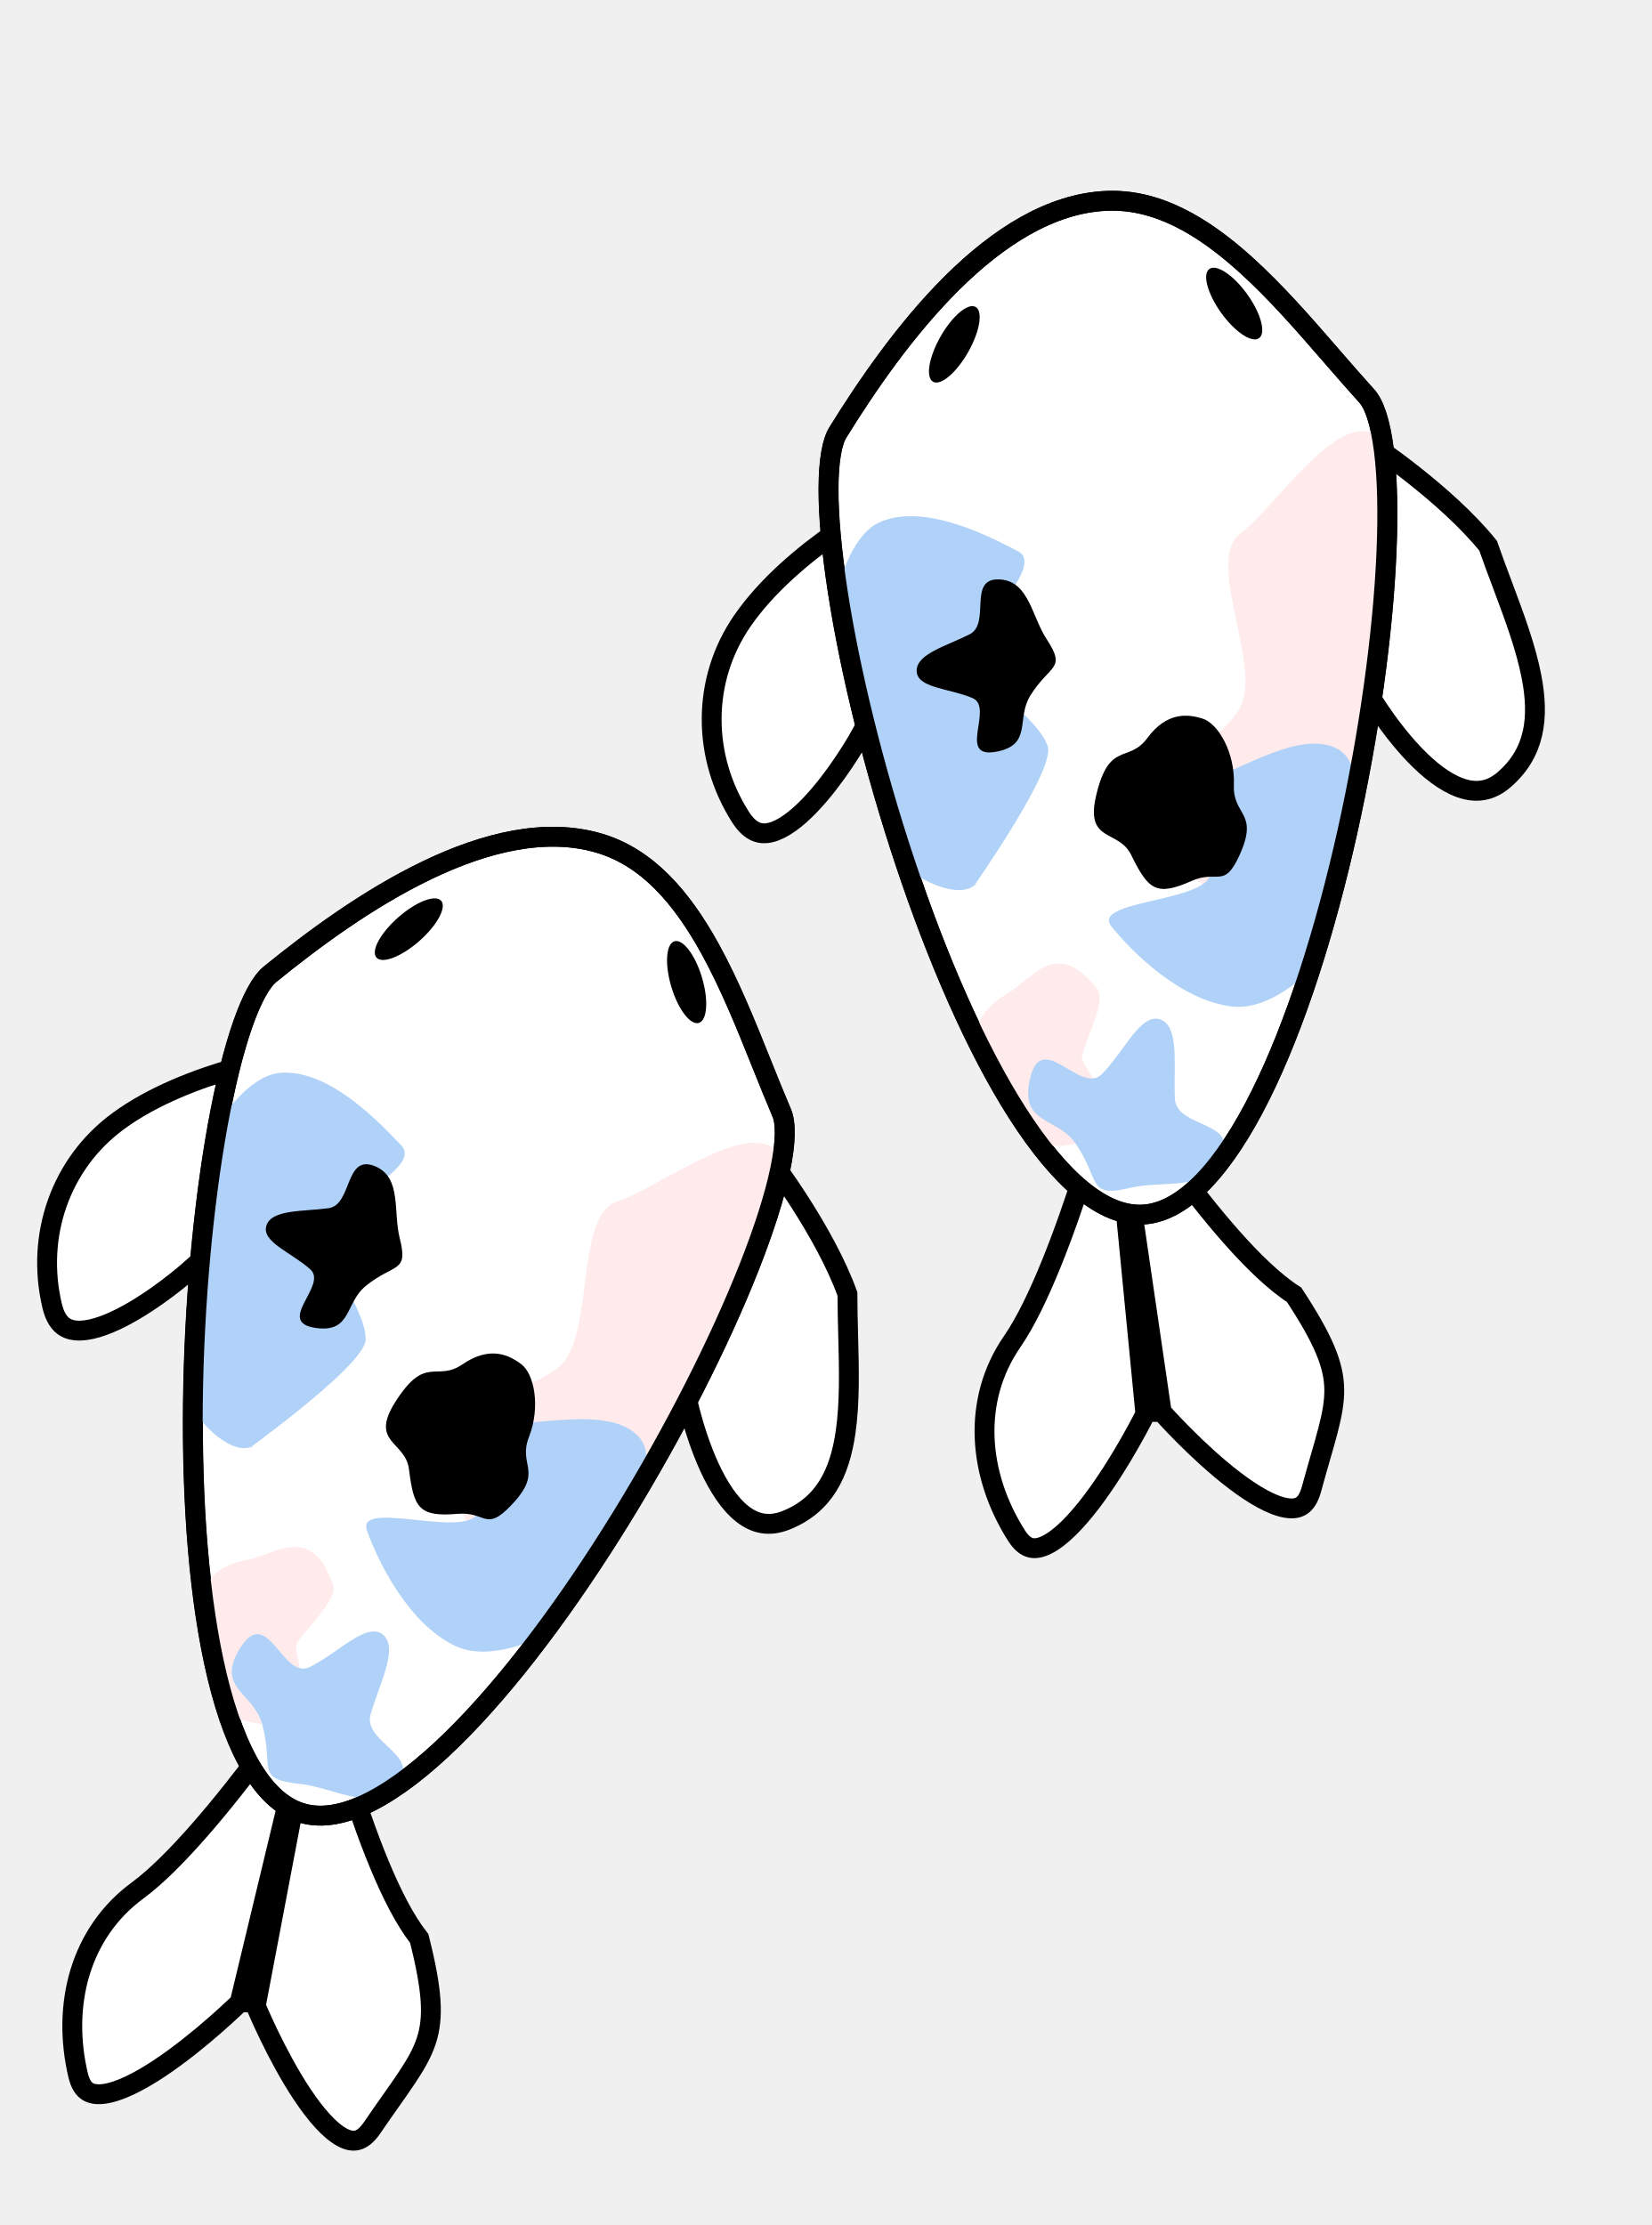
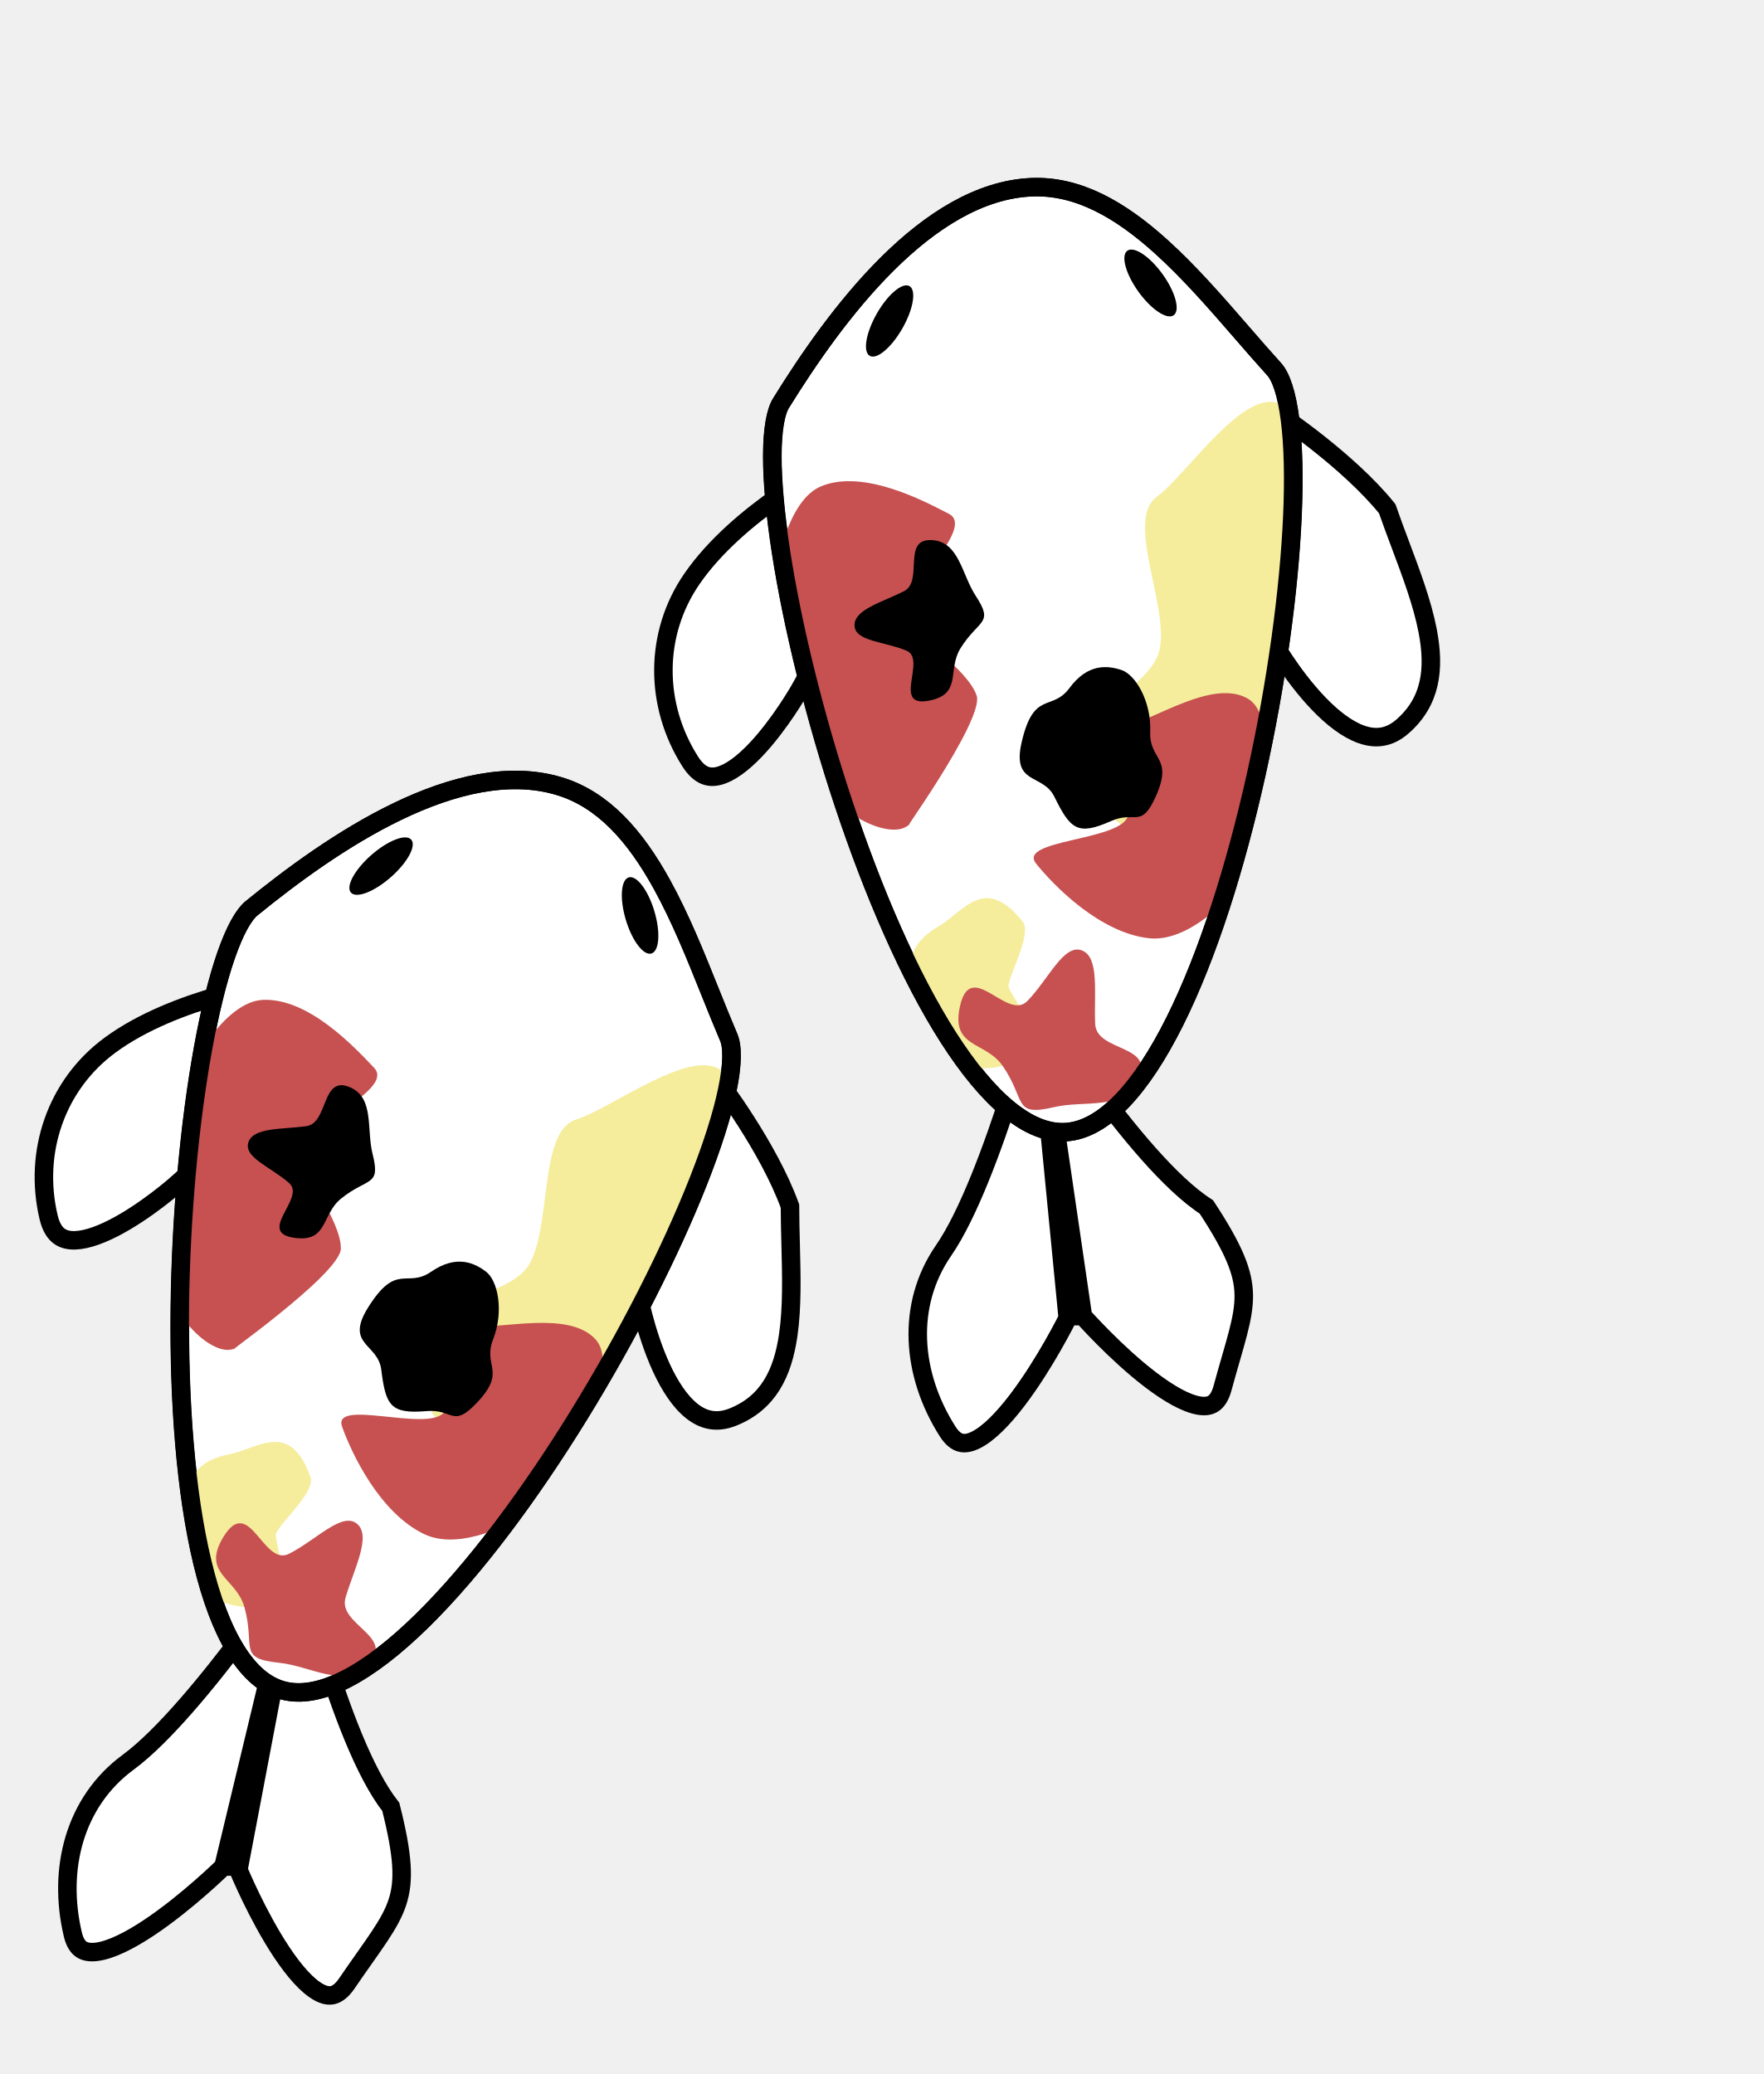
- <svg xmlns="http://www.w3.org/2000/svg" width="832" height="1121" viewBox="0 0 832 1121" fill="none">
-   <path d="M102.976 643.066L102.976 643.066L102.976 643.065L100.869 635.244L94.885 640.546L94.885 640.546L94.885 640.546L94.879 640.551L94.85 640.577C94.822 640.601 94.779 640.639 94.721 640.69C94.605 640.792 94.427 640.945 94.194 641.146C93.725 641.549 93.03 642.139 92.138 642.88C90.351 644.361 87.779 646.437 84.659 648.794C78.391 653.529 70.03 659.311 61.442 663.72C52.671 668.224 44.454 670.874 38.224 670.318C35.27 670.054 32.928 669.085 31.075 667.367C29.189 665.617 27.411 662.721 26.272 657.92C17.948 622.84 30.273 586.379 59.459 564.908C77.159 551.887 99.877 543.379 118.427 538.122C127.656 535.507 135.757 533.722 141.542 532.593C143.951 532.123 145.956 531.767 147.47 531.513C147.909 532.27 148.425 533.168 149.006 534.196C151.038 537.791 153.868 542.973 157.04 549.288C163.396 561.942 171.066 579.031 176.462 596.954C181.886 614.972 184.852 633.324 182.284 648.714C179.775 663.755 172.023 675.978 155.445 682.69C145.848 686.575 138.15 686.001 131.888 683.333C125.462 680.595 120.069 675.442 115.665 669.405C111.279 663.392 108.089 656.795 105.987 651.633C104.942 649.067 104.18 646.892 103.683 645.371C103.434 644.611 103.253 644.017 103.136 643.622C103.077 643.425 103.035 643.277 103.009 643.183C103.002 643.161 102.997 643.141 102.992 643.125C102.988 643.108 102.984 643.094 102.981 643.084L102.977 643.069L102.976 643.066Z" fill="white" stroke="black" stroke-width="10" />
+ <svg xmlns="http://www.w3.org/2000/svg" width="953" height="1121" viewBox="0 0 953 1121" fill="none">
+   <path d="M102.976 643.066L102.976 643.066L102.976 643.065L100.869 635.244L94.885 640.546L94.885 640.546L94.885 640.547L94.879 640.551L94.85 640.577C94.822 640.601 94.779 640.639 94.721 640.69C94.605 640.792 94.427 640.946 94.194 641.147C93.725 641.549 93.03 642.14 92.138 642.88C90.351 644.361 87.779 646.437 84.659 648.794C78.391 653.529 70.03 659.311 61.442 663.72C52.671 668.224 44.454 670.874 38.224 670.318C35.27 670.054 32.928 669.086 31.075 667.367C29.189 665.618 27.411 662.721 26.272 657.92C17.948 622.84 30.273 586.379 59.459 564.908C77.159 551.888 99.877 543.38 118.427 538.122C127.656 535.507 135.757 533.722 141.542 532.593C143.951 532.123 145.956 531.767 147.47 531.513C147.909 532.27 148.425 533.168 149.006 534.196C151.038 537.791 153.868 542.973 157.04 549.288C163.396 561.942 171.066 579.031 176.462 596.954C181.886 614.972 184.852 633.324 182.284 648.714C179.775 663.756 172.023 675.978 155.445 682.69C145.848 686.575 138.15 686.001 131.888 683.333C125.462 680.596 120.069 675.442 115.665 669.405C111.279 663.392 108.089 656.795 105.987 651.633C104.942 649.067 104.18 646.892 103.683 645.371C103.434 644.612 103.253 644.017 103.136 643.622C103.077 643.425 103.035 643.277 103.009 643.183C103.002 643.161 102.997 643.141 102.992 643.125C102.988 643.108 102.984 643.094 102.981 643.084L102.977 643.069L102.976 643.066Z" fill="white" stroke="black" stroke-width="10" />
  <path d="M160.775 842.519C159.677 844.129 158.453 845.915 157.115 847.852C150.902 856.849 142.23 869.132 132.398 882.271C112.892 908.34 88.319 938.472 69.251 952.5C40.334 973.773 30.96 1010.14 39.37 1045.58C40.468 1050.21 42.278 1052.5 44.062 1053.67C45.905 1054.87 48.545 1055.43 52.286 1054.95C59.985 1053.96 70.067 1048.88 80.553 1041.9C90.863 1035.03 100.917 1026.78 108.433 1020.2C112.18 1016.92 115.275 1014.07 117.429 1012.05C118.506 1011.04 119.346 1010.24 119.915 1009.69C120.199 1009.41 120.415 1009.2 120.559 1009.06C120.63 1008.99 120.684 1008.94 120.719 1008.91L120.757 1008.87L120.765 1008.86L120.767 1008.86L120.767 1008.86L160.775 842.519ZM160.775 842.519C161.266 844.511 161.821 846.731 162.435 849.148C165.198 860.008 169.178 874.859 174.045 890.806C178.91 906.742 184.681 923.841 191.035 939.176C197.146 953.924 203.944 967.413 211.196 976.636C217.943 1003.35 218.515 1016.71 214.757 1028.18C212.823 1034.08 209.649 1039.75 205.048 1046.68C202.599 1050.37 199.925 1054.16 196.912 1058.43C194.086 1062.44 190.962 1066.87 187.447 1072.03C184.637 1076.16 182.051 1077.79 179.954 1078.31C177.872 1078.83 175.407 1078.48 172.37 1076.84C166.019 1073.41 159.002 1065.36 152.266 1055.24C145.662 1045.32 139.804 1034.17 135.575 1025.43C133.468 1021.08 131.779 1017.35 130.619 1014.72C130.04 1013.4 129.593 1012.36 129.293 1011.65C129.223 1011.49 129.162 1011.35 129.109 1011.22C129.046 1011.07 128.994 1010.95 128.954 1010.85C128.916 1010.76 128.889 1010.69 128.87 1010.65L128.851 1010.6L128.846 1010.59L128.846 1010.59L128.846 1010.59L160.775 842.519Z" fill="white" stroke="black" stroke-width="10" />
-   <path d="M403.178 606.083C411.58 619.229 421.22 636.111 426.911 651.914C426.925 658.867 427.104 665.825 427.282 672.707C427.724 689.849 428.154 706.525 425.99 721.517C422.982 742.356 415.154 758.196 396.222 765.861C387.305 769.471 380.156 767.62 373.935 762.711C367.391 757.547 361.852 748.916 357.363 739.144C352.921 729.473 349.737 719.201 347.66 711.286C346.625 707.343 345.872 704.016 345.38 701.684C345.134 700.519 344.954 699.603 344.836 698.986C344.777 698.677 344.733 698.442 344.705 698.289C344.691 698.212 344.681 698.155 344.675 698.119L344.668 698.081L344.667 698.074L344.667 698.074L344.667 698.073L343.641 692.164L338.078 694.149L338.077 694.149L338.075 694.149L338.075 694.15L338.054 694.157C338.032 694.165 337.995 694.178 337.944 694.195C337.842 694.23 337.683 694.285 337.47 694.355C337.043 694.497 336.403 694.703 335.575 694.954C333.92 695.456 331.524 696.132 328.612 696.812C322.759 698.179 314.954 699.532 306.929 699.581C298.851 699.631 290.965 698.358 284.64 694.847C278.52 691.45 273.529 685.788 271.247 676.171C266.846 657.621 271.737 643.05 281.655 631.268C291.76 619.264 307.186 610.08 323.717 603.188C340.175 596.326 357.295 591.912 370.357 589.213C376.874 587.866 382.35 586.953 386.187 586.377C387.428 586.191 388.496 586.041 389.372 585.922C390.115 586.93 391.075 588.249 392.207 589.837C395.034 593.8 398.926 599.431 403.178 606.083Z" fill="white" stroke="black" stroke-width="10" />
-   <path d="M152.905 913.662C143.327 911.076 134.834 903.746 127.46 891.814C120.087 879.881 114.124 863.792 109.51 844.646C100.288 806.378 96.702 756.967 97.271 706.955C97.839 656.986 102.552 606.715 109.786 566.825C113.405 546.87 117.634 529.633 122.242 516.379C124.546 509.751 126.912 504.214 129.293 499.869C131.705 495.47 133.978 492.577 135.978 490.948C157.468 473.447 185.456 452.744 215.02 438.518C244.7 424.236 275.138 416.884 301.934 424.821C326.126 431.987 343.456 452.098 357.701 477.908C367.76 496.133 375.923 516.476 383.854 536.241C387.196 544.57 390.497 552.796 393.882 560.718C394.885 563.068 395.483 566.63 395.387 571.586C395.293 576.48 394.531 582.394 393.106 589.225C390.256 602.886 384.852 619.759 377.382 638.657C362.453 676.429 339.482 721.773 312.984 764.77C286.468 807.797 256.571 848.23 227.86 876.324C213.497 890.378 199.606 901.17 186.748 907.7C173.862 914.244 162.521 916.26 152.905 913.662Z" fill="white" stroke="black" stroke-width="10" />
-   <ellipse rx="21.465" ry="8.064" transform="matrix(-0.284028 -0.958816 0.961957 -0.273201 345.91 494.802)" fill="black" />
-   <ellipse rx="21.682" ry="7.985" transform="matrix(0.749294 -0.662237 -0.677792 -0.735253 205.938 468.132)" fill="black" />
-   <path d="M165.295 620.109C162.277 634.488 184.211 658.856 184.21 674.8C184.21 688.841 112.741 738.402 127.915 728.199C116.28 736.023 91.589 709.413 94.635 698.916C99.033 683.755 98.111 644.98 98.111 644.98L103.659 576.122C103.659 576.122 121.412 541.449 141.989 540.44C166.665 539.231 191.638 566.052 202.145 577.106C213.238 588.778 168.313 605.73 165.295 620.109Z" fill="#B0D1F8" />
-   <path d="M149.043 829.632C149.013 834.133 156.25 857.503 152.198 860.887C148.028 864.369 129.448 871.775 137.684 867.846C131.368 870.859 112.502 864.22 113.055 860.887C113.854 856.072 107.653 840.91 107.653 840.91L104.46 819.857C104.46 819.857 91.881 792.278 123.687 786.091C139.582 782.999 156.713 767.222 167.803 798.425C170.764 806.757 149.074 825.131 149.043 829.632Z" fill="#FFEBEB" />
-   <path d="M285.968 683.411C298.228 662.452 291.065 611.357 311.271 605.157C330.407 599.286 375.821 563.873 391.123 579.868C403.357 592.657 376.697 649.151 376.697 649.151L324.289 749.816C324.289 749.816 287.175 790.392 264.191 787.066C236.628 783.077 222.421 744.272 217.912 725.14C213.151 704.938 273.708 704.369 285.968 683.411Z" fill="#FFEBEB" />
-   <path d="M239.913 763.443C248.808 752.633 238.816 714.598 255.62 716.627C271.536 718.549 307.68 708.069 321.973 724.093C333.401 736.905 314.886 768.057 314.886 768.057L277.703 822.02C277.703 822.02 249.046 838.731 229.144 829.156C205.277 817.674 190.193 786.024 184.89 771.206C179.29 755.56 231.018 774.253 239.913 763.443Z" fill="#B0D1F8" />
-   <path d="M192.849 823.54C200.954 830.068 191.388 847.795 186.744 863.51C182.346 878.393 214.96 884.693 198.302 900.213C184.983 912.621 167.943 900.505 151.024 898.761C128.14 896.401 138.096 890.584 132.111 868.759C127.733 852.794 108.737 850.607 120.611 830.915C134.851 807.302 142.086 846.926 156.153 839.831C171.006 832.339 184.745 817.012 192.849 823.54Z" fill="#B0D1F8" />
-   <path d="M262.715 687.393C268.926 692.127 272.511 708.475 266.472 723.973C260.752 738.651 274.132 740.879 257.676 758.235C244.52 772.112 245.015 761.46 230.535 762.701C210.949 764.378 208.45 759.661 206.032 740.249C204.263 726.048 186.168 727.015 198.998 706.566C214.384 682.045 219.797 696.442 232.927 687.412C246.79 677.877 256.505 682.659 262.715 687.393Z" fill="black" />
-   <path d="M134.216 617.475C136.835 609.232 152.576 610.481 165.482 608.717C177.704 607.046 173.456 580.531 189.501 587.825C202.329 593.658 198.015 610.454 201.347 623.701C205.854 641.619 198.826 636.106 184.3 647.864C173.675 656.466 177.248 671.415 159.421 669.092C138.044 666.307 165.407 647.677 156.309 639.513C146.702 630.893 131.598 625.719 134.216 617.475Z" fill="black" />
-   <path d="M152.791 913.662C143.214 911.076 134.721 903.746 127.347 891.814C119.974 879.881 114.011 863.792 109.397 844.646C100.175 806.378 96.588 756.967 97.157 706.955C97.726 656.986 102.439 606.715 109.673 566.825C113.292 546.87 117.521 529.633 122.128 516.379C124.432 509.751 126.799 504.214 129.18 499.869C131.591 495.47 133.865 492.577 135.865 490.948C157.355 473.447 185.343 452.744 214.907 438.518C244.587 424.236 275.024 416.884 301.821 424.821C326.013 431.987 343.342 452.098 357.588 477.908C367.647 496.133 375.81 516.476 383.741 536.241C387.083 544.57 390.384 552.796 393.768 560.718C394.772 563.068 395.37 566.63 395.274 571.586C395.18 576.48 394.418 582.394 392.993 589.225C390.143 602.886 384.738 619.759 377.269 638.657C362.34 676.429 339.368 721.773 312.871 764.77C286.355 807.797 256.458 848.23 227.747 876.324C213.384 890.378 199.492 901.17 186.634 907.7C173.748 914.244 162.408 916.26 152.791 913.662Z" stroke="black" stroke-width="10" />
-   <path d="M440.635 372.471L440.634 372.471L440.634 372.47L436.086 365.768L432.164 372.734L432.164 372.734L432.164 372.735L432.16 372.741L432.141 372.775C432.123 372.807 432.095 372.857 432.056 372.924C431.979 373.058 431.862 373.261 431.707 373.528C431.396 374.061 430.932 374.846 430.33 375.838C429.126 377.822 427.374 380.624 425.196 383.871C420.82 390.395 414.808 398.593 408.133 405.567C401.316 412.69 394.417 417.88 388.347 419.391C385.469 420.108 382.939 419.958 380.626 418.939C378.271 417.903 375.645 415.746 372.999 411.581C353.666 381.149 353.396 342.662 373.961 312.831C386.432 294.74 405.121 279.273 420.934 268.242C428.801 262.753 435.874 258.419 440.972 255.461C443.095 254.229 444.873 253.237 446.221 252.502C446.884 253.074 447.664 253.754 448.55 254.535C451.646 257.269 456.014 261.241 461.076 266.172C471.218 276.054 484.053 289.697 495.011 304.872C506.027 320.127 514.828 336.501 517.432 351.885C519.978 366.921 516.647 381.006 503.173 392.768C495.373 399.577 487.911 401.55 481.12 401.076C474.153 400.589 467.371 397.482 461.236 393.216C455.125 388.966 449.954 383.774 446.28 379.583C444.454 377.5 443.023 375.693 442.056 374.418C441.573 373.782 441.207 373.28 440.967 372.944C440.847 372.777 440.759 372.651 440.704 372.571C440.69 372.552 440.679 372.535 440.669 372.521C440.659 372.507 440.651 372.495 440.645 372.486L440.636 372.474L440.635 372.471Z" fill="white" stroke="black" stroke-width="10" />
-   <path d="M560.453 542.076C559.942 543.956 559.369 546.044 558.737 548.312C555.806 558.845 551.626 573.288 546.629 588.919C536.715 619.933 523.341 656.442 509.906 675.931C489.531 705.488 492.559 742.922 512.092 773.668C514.644 777.686 517.101 779.254 519.169 779.775C521.306 780.314 523.982 779.976 527.36 778.298C534.313 774.846 542.18 766.748 549.808 756.724C557.308 746.867 564.113 735.781 569.065 727.106C571.534 722.78 573.528 719.078 574.903 716.463C575.59 715.156 576.122 714.121 576.48 713.417C576.659 713.065 576.794 712.796 576.884 712.617C576.929 712.527 576.962 712.46 576.984 712.416L577.008 712.368L577.013 712.358L577.014 712.356L577.014 712.356L560.453 542.076ZM560.453 542.076C561.569 543.797 562.818 545.714 564.189 547.797C570.35 557.158 578.965 569.893 588.779 583.373C598.584 596.843 609.628 611.116 620.645 623.532C631.241 635.473 642.075 645.998 651.944 652.344C667.051 675.383 671.96 687.83 672.156 699.891C672.257 706.101 671.112 712.497 669.028 720.55C667.92 724.837 666.632 729.295 665.181 734.317C663.82 739.029 662.316 744.236 660.681 750.264C659.375 755.083 657.464 757.47 655.653 758.65C653.855 759.822 651.409 760.292 648.003 759.736C640.881 758.572 631.616 753.251 621.943 745.892C612.46 738.677 603.277 730.051 596.426 723.176C593.01 719.749 590.197 716.78 588.24 714.672C587.263 713.619 586.5 712.781 585.985 712.211C585.867 712.079 585.761 711.962 585.669 711.86C585.561 711.74 585.472 711.64 585.402 711.561C585.337 711.489 585.289 711.434 585.258 711.399L585.224 711.36L585.216 711.352L585.215 711.351L585.215 711.35L560.453 542.076Z" fill="white" stroke="black" stroke-width="10" />
-   <path d="M712.257 239.393C724.495 249.071 739.124 261.875 749.667 274.949C751.954 281.516 754.397 288.033 756.815 294.479C762.836 310.535 768.693 326.154 771.548 341.029C775.517 361.708 773.296 379.236 757.91 392.668C750.663 398.995 743.301 399.582 735.817 396.976C727.945 394.235 719.889 387.888 712.453 380.121C705.093 372.433 698.727 363.766 694.176 356.965C691.909 353.576 690.111 350.678 688.883 348.635C688.27 347.614 687.8 346.808 687.487 346.263C687.33 345.99 687.213 345.783 687.136 345.647C687.098 345.578 687.069 345.528 687.052 345.496L687.033 345.462L687.03 345.457L687.029 345.456L687.029 345.456L684.128 340.207L679.519 343.9L679.519 343.901L679.517 343.902L679.517 343.903L679.499 343.916C679.481 343.931 679.451 343.955 679.408 343.988C679.323 344.055 679.19 344.158 679.012 344.295C678.655 344.567 678.117 344.972 677.418 345.48C676.017 346.495 673.974 347.917 671.444 349.512C666.359 352.717 659.425 356.546 651.857 359.216C644.24 361.904 636.37 363.278 629.245 362.028C622.351 360.818 615.783 357.098 610.483 348.756C600.26 332.662 600.12 317.293 605.642 302.917C611.268 288.269 622.845 274.547 636.215 262.63C649.526 250.765 664.263 240.998 675.725 234.178C681.444 230.775 686.321 228.122 689.759 226.324C690.87 225.742 691.831 225.251 692.62 224.852C693.651 225.562 694.99 226.495 696.579 227.625C700.546 230.447 706.065 234.496 712.257 239.393Z" fill="white" stroke="black" stroke-width="10" />
-   <path d="M576.27 611.883C566.373 612.569 555.95 608.419 545.081 599.552C534.213 590.685 523.319 577.428 512.7 560.843C491.476 527.691 471.935 482.166 456.126 434.716C440.33 387.306 428.352 338.255 422.15 298.192C419.047 278.15 417.409 260.478 417.432 246.445C417.443 239.429 417.869 233.423 418.699 228.538C419.54 223.592 420.744 220.114 422.101 217.922C436.69 194.357 456.374 165.644 479.664 142.536C503.045 119.337 529.407 102.439 557.326 101.181C582.532 100.045 605.483 113.388 627.382 133.124C642.846 147.06 657.21 163.617 671.166 179.704C677.047 186.483 682.856 193.178 688.643 199.559C690.36 201.451 692.09 204.623 693.619 209.338C695.129 213.994 696.343 219.832 697.229 226.754C699.001 240.595 699.408 258.308 698.526 278.609C696.763 319.186 689.875 369.548 678.888 418.845C667.893 468.175 652.854 516.16 634.903 552.095C625.923 570.073 616.322 584.812 606.305 595.186C596.266 605.583 586.207 611.195 576.27 611.883Z" fill="white" stroke="black" stroke-width="10" />
-   <ellipse rx="21.465" ry="8.064" transform="matrix(-0.581833 -0.813309 0.819816 -0.572627 621.761 152.944)" fill="black" />
-   <ellipse rx="21.682" ry="7.985" transform="matrix(0.491671 -0.870781 -0.880892 -0.473317 480.76 173.491)" fill="black" />
-   <path d="M492.026 330.405C493.874 344.981 522.568 360.841 527.779 375.909C532.369 389.179 481.026 459.379 492.031 444.776C483.592 455.973 451.56 438.895 451.007 427.98C450.208 412.214 436.662 375.87 436.662 375.87L419.398 308.981C419.398 308.981 424.842 270.41 443.959 262.73C466.885 253.521 499.253 270.707 512.795 277.719C527.095 285.124 490.178 315.829 492.026 330.405Z" fill="#B0D1F8" />
-   <path d="M545.154 533.731C546.596 537.994 561.075 557.715 558.351 562.238C555.549 566.891 540.409 579.964 546.91 573.559C541.925 578.47 521.925 578.363 521.358 575.032C520.539 570.221 509.723 557.919 509.723 557.919L499.825 539.066C499.825 539.066 478.921 517.113 506.958 500.87C520.969 492.752 532.002 472.242 552.682 498.106C558.204 505.013 543.711 529.467 545.154 533.731Z" fill="#FFEBEB" />
-   <path d="M626.762 350.786C631.498 326.971 608.027 281.023 625.096 268.56C641.262 256.756 672.606 208.443 692.296 218.559C708.038 226.646 701.309 288.751 701.309 288.751L684.684 401.017C684.684 401.017 662.872 451.496 640.062 455.865C612.71 461.105 586.599 429.075 576.084 412.467C564.981 394.932 622.026 374.6 626.762 350.786Z" fill="#FFEBEB" />
-   <path d="M609.397 441.475C614.27 428.352 592.394 395.672 608.939 392.097C624.608 388.711 655.342 366.993 674.087 377.464C689.075 385.837 681.76 421.329 681.76 421.329L664.258 484.482C664.258 484.482 642.637 509.643 620.699 507.099C594.39 504.049 569.789 479.068 559.933 466.797C549.527 453.841 604.524 454.599 609.397 441.475Z" fill="#B0D1F8" />
-   <path d="M584.562 513.655C594.355 517.175 591.109 537.055 591.857 553.425C592.565 568.928 625.448 564.222 614.777 584.334C606.246 600.414 586.181 594.534 569.622 598.415C547.223 603.665 554.731 594.913 541.94 576.243C532.584 562.586 513.917 566.728 518.703 544.237C524.442 517.266 544.231 552.349 555.206 541.046C566.795 529.111 574.769 510.134 584.562 513.655Z" fill="#B0D1F8" />
-   <path d="M606.088 362.15C613.505 364.594 622.237 378.871 621.595 395.492C620.987 411.234 634.36 408.966 624.482 430.747C616.584 448.162 613.57 437.934 600.291 443.839C582.329 451.827 578.426 448.186 569.795 430.63C563.482 417.788 546.696 424.616 552.138 401.097C558.663 372.893 568.486 384.73 577.942 371.904C587.927 358.362 598.671 359.706 606.088 362.15Z" fill="black" />
+   <path d="M403.178 606.083C411.579 619.23 421.22 636.112 426.91 651.914C426.925 658.868 427.104 665.825 427.282 672.707C427.724 689.85 428.154 706.525 425.99 721.517C422.982 742.357 415.154 758.197 396.222 765.861C387.305 769.471 380.156 767.62 373.935 762.711C367.391 757.547 361.852 748.916 357.363 739.144C352.92 729.473 349.737 719.201 347.66 711.286C346.624 707.343 345.872 704.016 345.38 701.684C345.134 700.519 344.953 699.603 344.836 698.986C344.777 698.677 344.733 698.443 344.705 698.289C344.691 698.212 344.681 698.155 344.675 698.119L344.668 698.081L344.667 698.075L344.667 698.074L344.667 698.073L343.641 692.164L338.078 694.149L338.077 694.149L338.075 694.15L338.075 694.15L338.054 694.157C338.032 694.165 337.995 694.178 337.944 694.195C337.842 694.23 337.683 694.285 337.469 694.355C337.043 694.497 336.403 694.703 335.575 694.954C333.919 695.456 331.524 696.132 328.612 696.812C322.759 698.179 314.954 699.532 306.929 699.581C298.851 699.631 290.965 698.358 284.64 694.847C278.52 691.45 273.529 685.788 271.247 676.172C266.846 657.621 271.737 643.05 281.655 631.269C291.76 619.264 307.186 610.08 323.717 603.188C340.175 596.326 357.295 591.912 370.357 589.213C376.874 587.866 382.35 586.953 386.187 586.377C387.428 586.191 388.496 586.041 389.372 585.922C390.115 586.93 391.075 588.249 392.207 589.837C395.034 593.8 398.926 599.431 403.178 606.083Z" fill="white" stroke="black" stroke-width="10" />
+   <path d="M152.905 913.662C143.327 911.076 134.834 903.746 127.46 891.813C120.087 879.881 114.124 863.792 109.51 844.646C100.288 806.378 96.702 756.967 97.271 706.955C97.839 656.986 102.552 606.715 109.786 566.825C113.405 546.87 117.634 529.633 122.242 516.379C124.546 509.751 126.912 504.214 129.293 499.869C131.705 495.469 133.978 492.576 135.978 490.948C157.468 473.446 185.456 452.744 215.02 438.518C244.7 424.236 275.138 416.884 301.934 424.821C326.126 431.986 343.456 452.098 357.701 477.908C367.76 496.133 375.923 516.476 383.854 536.241C387.196 544.57 390.497 552.796 393.882 560.718C394.885 563.067 395.483 566.63 395.387 571.586C395.293 576.48 394.531 582.394 393.106 589.225C390.256 602.886 384.852 619.758 377.382 638.656C362.453 676.428 339.482 721.773 312.984 764.77C286.468 807.797 256.571 848.23 227.86 876.324C213.497 890.378 199.606 901.17 186.748 907.699C173.862 914.243 162.521 916.259 152.905 913.662Z" fill="white" stroke="black" stroke-width="10" />
+   <ellipse cx="21.465" cy="8.064" rx="21.465" ry="8.064" transform="matrix(-0.284028 -0.958816 0.961957 -0.273201 344.249 517.586)" fill="black" />
+   <ellipse cx="21.682" cy="7.985" rx="21.682" ry="7.985" transform="matrix(0.749294 -0.662237 -0.677792 -0.735253 195.104 488.361)" fill="black" />
+   <path d="M165.295 620.109C162.277 634.488 184.211 658.856 184.211 674.8C184.211 688.841 112.741 738.403 127.915 728.2C116.28 736.023 91.59 709.413 94.635 698.916C99.033 683.755 98.111 644.98 98.111 644.98L103.659 576.123C103.659 576.123 121.412 541.449 141.989 540.44C166.665 539.231 191.639 566.053 202.145 577.106C213.238 588.778 168.313 605.73 165.295 620.109Z" fill="#C75151" />
+   <path d="M149.043 829.631C149.013 834.132 156.25 857.502 152.198 860.886C148.028 864.368 129.448 871.775 137.684 867.846C131.368 870.858 112.502 864.22 113.055 860.886C113.854 856.072 107.653 840.91 107.653 840.91L104.46 819.857C104.46 819.857 91.881 792.278 123.687 786.091C139.582 782.999 156.713 767.221 167.803 798.424C170.764 806.757 149.074 825.13 149.043 829.631Z" fill="#F5ED9C" />
+   <path d="M285.968 683.411C298.228 662.452 291.065 611.356 311.271 605.157C330.407 599.286 375.821 563.872 391.123 579.868C403.357 592.657 376.697 649.151 376.697 649.151L324.289 749.816C324.289 749.816 287.175 790.392 264.191 787.066C236.628 783.077 222.421 744.272 217.912 725.139C213.151 704.938 273.708 704.369 285.968 683.411Z" fill="#F5ED9C" />
+   <path d="M239.914 763.443C248.808 752.633 238.816 714.598 255.621 716.627C271.536 718.549 307.68 708.069 321.974 724.093C333.401 736.905 314.886 768.057 314.886 768.057L277.703 822.02C277.703 822.02 249.046 838.731 229.144 829.156C205.277 817.674 190.193 786.024 184.89 771.206C179.29 755.56 231.019 774.253 239.914 763.443Z" fill="#C75151" />
+   <path d="M192.849 823.54C200.954 830.068 191.388 847.795 186.744 863.509C182.346 878.393 214.96 884.693 198.302 900.213C184.983 912.621 167.943 900.505 151.024 898.76C128.14 896.401 138.096 890.584 132.111 868.758C127.733 852.793 108.737 850.607 120.611 830.915C134.851 807.301 142.086 846.926 156.153 839.831C171.006 832.339 184.745 817.012 192.849 823.54Z" fill="#C75151" />
+   <path d="M262.715 687.393C268.925 692.127 272.511 708.475 266.471 723.973C260.751 738.651 274.132 740.879 257.676 758.235C244.519 772.112 245.015 761.46 230.535 762.701C210.948 764.379 208.45 759.661 206.032 740.249C204.263 726.049 186.168 727.015 198.998 706.567C214.384 682.045 219.797 696.442 232.926 687.412C246.789 677.877 256.504 682.659 262.715 687.393Z" fill="black" />
+   <path d="M134.216 617.476C136.835 609.232 152.576 610.481 165.482 608.717C177.704 607.046 173.456 580.531 189.501 587.826C202.329 593.658 198.015 610.454 201.347 623.701C205.854 641.619 198.826 636.106 184.3 647.864C173.675 656.466 177.248 671.415 159.421 669.092C138.044 666.307 165.407 647.678 156.309 639.513C146.702 630.893 131.598 625.719 134.216 617.476Z" fill="black" />
+   <path d="M152.791 913.662C143.214 911.076 134.721 903.746 127.347 891.813C119.974 879.881 114.011 863.792 109.397 844.646C100.175 806.378 96.588 756.967 97.157 706.955C97.726 656.986 102.439 606.715 109.673 566.825C113.292 546.87 117.521 529.633 122.128 516.379C124.432 509.751 126.799 504.214 129.18 499.869C131.591 495.469 133.865 492.576 135.865 490.948C157.355 473.446 185.343 452.744 214.907 438.518C244.587 424.236 275.024 416.884 301.821 424.821C326.013 431.986 343.342 452.098 357.588 477.908C367.647 496.133 375.81 516.476 383.741 536.241C387.083 544.57 390.384 552.796 393.768 560.718C394.772 563.067 395.37 566.63 395.274 571.586C395.18 576.48 394.418 582.394 392.993 589.225C390.143 602.886 384.738 619.758 377.269 638.656C362.34 676.428 339.368 721.773 312.871 764.77C286.355 807.797 256.458 848.23 227.747 876.324C213.384 890.378 199.492 901.17 186.634 907.699C173.748 914.243 162.408 916.259 152.791 913.662Z" stroke="black" stroke-width="10" />
+   <path d="M440.635 372.471L440.634 372.471L440.634 372.47L436.086 365.768L432.164 372.734L432.164 372.735L432.164 372.735L432.16 372.741L432.141 372.775C432.123 372.807 432.095 372.857 432.056 372.924C431.979 373.058 431.862 373.261 431.707 373.528C431.396 374.061 430.932 374.846 430.33 375.838C429.126 377.822 427.374 380.624 425.196 383.872C420.82 390.396 414.808 398.593 408.133 405.567C401.316 412.69 394.417 417.88 388.347 419.391C385.469 420.108 382.939 419.958 380.626 418.939C378.271 417.903 375.645 415.746 372.999 411.581C353.666 381.149 353.396 342.662 373.961 312.831C386.432 294.74 405.121 279.273 420.934 268.242C428.801 262.753 435.874 258.419 440.972 255.461C443.095 254.229 444.873 253.237 446.221 252.502C446.884 253.074 447.664 253.754 448.55 254.535C451.646 257.269 456.014 261.241 461.076 266.172C471.218 276.054 484.053 289.697 495.011 304.872C506.027 320.127 514.828 336.502 517.432 351.885C519.978 366.921 516.647 381.006 503.173 392.768C495.373 399.577 487.911 401.55 481.12 401.076C474.153 400.589 467.371 397.482 461.236 393.216C455.125 388.967 449.954 383.774 446.28 379.583C444.454 377.5 443.023 375.693 442.056 374.419C441.573 373.782 441.207 373.28 440.967 372.944C440.847 372.777 440.759 372.651 440.704 372.571C440.69 372.552 440.679 372.535 440.669 372.521C440.659 372.507 440.651 372.495 440.645 372.487L440.636 372.474L440.635 372.471Z" fill="white" stroke="black" stroke-width="10" />
+   <path d="M560.453 542.075C559.942 543.956 559.369 546.043 558.737 548.312C555.806 558.845 551.626 573.288 546.629 588.919C536.715 619.933 523.341 656.441 509.906 675.931C489.531 705.488 492.559 742.922 512.092 773.668C514.644 777.686 517.101 779.254 519.169 779.775C521.306 780.314 523.982 779.976 527.36 778.298C534.313 774.846 542.18 766.748 549.808 756.723C557.308 746.867 564.113 735.781 569.065 727.106C571.534 722.78 573.528 719.078 574.903 716.463C575.59 715.156 576.122 714.121 576.48 713.417C576.659 713.065 576.794 712.796 576.884 712.617C576.929 712.527 576.962 712.46 576.984 712.416L577.008 712.368L577.013 712.358L577.014 712.356L577.014 712.356L560.453 542.075ZM560.453 542.075C561.569 543.797 562.818 545.714 564.189 547.797C570.35 557.158 578.965 569.892 588.779 583.373C598.584 596.843 609.628 611.116 620.645 623.532C631.241 635.473 642.075 645.998 651.944 652.344C667.051 675.383 671.96 687.829 672.156 699.891C672.257 706.101 671.112 712.497 669.028 720.55C667.92 724.837 666.632 729.295 665.181 734.317C663.82 739.028 662.316 744.236 660.681 750.264C659.375 755.083 657.464 757.469 655.653 758.65C653.855 759.822 651.409 760.292 648.003 759.736C640.881 758.572 631.616 753.251 621.943 745.892C612.46 738.677 603.277 730.051 596.426 723.176C593.01 719.749 590.197 716.78 588.24 714.672C587.263 713.619 586.5 712.781 585.985 712.211C585.867 712.079 585.761 711.962 585.669 711.86C585.561 711.74 585.472 711.64 585.402 711.561C585.337 711.489 585.289 711.434 585.258 711.399L585.224 711.36L585.216 711.352L585.215 711.351L585.215 711.35L560.453 542.075Z" fill="white" stroke="black" stroke-width="10" />
+   <path d="M712.257 239.393C724.495 249.071 739.124 261.875 749.667 274.949C751.954 281.516 754.397 288.033 756.815 294.479C762.836 310.535 768.693 326.154 771.548 341.029C775.517 361.708 773.296 379.236 757.91 392.669C750.663 398.995 743.301 399.582 735.817 396.976C727.945 394.235 719.889 387.888 712.453 380.121C705.093 372.433 698.727 363.766 694.176 356.965C691.909 353.576 690.111 350.678 688.883 348.635C688.27 347.614 687.8 346.808 687.487 346.263C687.33 345.99 687.213 345.783 687.136 345.647C687.098 345.579 687.069 345.528 687.052 345.496L687.033 345.462L687.03 345.457L687.029 345.456L687.029 345.456L684.128 340.207L679.519 343.9L679.519 343.901L679.517 343.902L679.517 343.903L679.499 343.916C679.481 343.931 679.451 343.955 679.408 343.988C679.323 344.055 679.19 344.158 679.012 344.295C678.655 344.567 678.117 344.972 677.418 345.48C676.017 346.495 673.974 347.917 671.444 349.512C666.359 352.717 659.425 356.546 651.857 359.216C644.24 361.904 636.37 363.278 629.245 362.028C622.351 360.818 615.783 357.098 610.483 348.756C600.26 332.662 600.12 317.293 605.642 302.917C611.268 288.269 622.845 274.547 636.215 262.63C649.526 250.766 664.263 240.998 675.725 234.178C681.444 230.775 686.321 228.122 689.759 226.324C690.87 225.742 691.831 225.251 692.62 224.852C693.651 225.562 694.99 226.495 696.579 227.625C700.546 230.447 706.065 234.496 712.257 239.393Z" fill="white" stroke="black" stroke-width="10" />
+   <path d="M576.27 611.884C566.373 612.57 555.95 608.419 545.081 599.552C534.213 590.685 523.319 577.429 512.7 560.843C491.476 527.691 471.935 482.167 456.126 434.716C440.33 387.306 428.352 338.255 422.15 298.192C419.047 278.15 417.409 260.478 417.432 246.446C417.443 239.429 417.869 233.423 418.699 228.538C419.54 223.592 420.744 220.115 422.101 217.922C436.69 194.357 456.374 165.644 479.664 142.536C503.045 119.337 529.407 102.439 557.326 101.181C582.532 100.046 605.483 113.388 627.382 133.124C642.846 147.06 657.21 163.617 671.166 179.704C677.047 186.483 682.856 193.178 688.643 199.559C690.36 201.451 692.09 204.623 693.619 209.338C695.129 213.994 696.343 219.832 697.229 226.754C699.001 240.596 699.408 258.308 698.526 278.609C696.763 319.187 689.875 369.549 678.888 418.846C667.893 468.176 652.854 516.16 634.903 552.095C625.923 570.073 616.322 584.812 606.305 595.186C596.266 605.583 586.207 611.195 576.27 611.884Z" fill="white" stroke="black" stroke-width="10" />
+   <ellipse cx="21.465" cy="8.064" rx="21.465" ry="8.064" transform="matrix(-0.581833 -0.813309 0.819816 -0.572627 627.639 175.02)" fill="black" />
+   <ellipse cx="21.682" cy="7.985" rx="21.682" ry="7.985" transform="matrix(0.491671 -0.870781 -0.880892 -0.473317 477.134 196.15)" fill="black" />
+   <path d="M492.026 330.404C493.874 344.98 522.568 360.84 527.779 375.909C532.369 389.179 481.026 459.379 492.031 444.776C483.592 455.973 451.56 438.895 451.007 427.979C450.208 412.214 436.662 375.87 436.662 375.87L419.398 308.981C419.398 308.981 424.842 270.409 443.959 262.73C466.885 253.521 499.253 270.707 512.795 277.719C527.095 285.124 490.178 315.829 492.026 330.404Z" fill="#C75151" />
+   <path d="M545.154 533.73C546.596 537.994 561.075 557.715 558.351 562.237C555.549 566.891 540.409 579.964 546.91 573.559C541.925 578.47 521.925 578.363 521.358 575.032C520.539 570.221 509.723 557.919 509.723 557.919L499.825 539.066C499.825 539.066 478.921 517.113 506.958 500.87C520.969 492.752 532.002 472.242 552.682 498.106C558.204 505.012 543.711 529.467 545.154 533.73Z" fill="#F5ED9C" />
+   <path d="M626.762 350.786C631.498 326.971 608.027 281.023 625.096 268.56C641.262 256.756 672.606 208.443 692.296 218.559C708.038 226.646 701.309 288.751 701.309 288.751L684.684 401.017C684.684 401.017 662.872 451.496 640.062 455.865C612.71 461.105 586.599 429.075 576.084 412.468C564.981 394.932 622.026 374.6 626.762 350.786Z" fill="#F5ED9C" />
+   <path d="M609.397 441.475C614.27 428.352 592.394 395.672 608.939 392.097C624.608 388.711 655.342 366.993 674.087 377.464C689.075 385.837 681.76 421.33 681.76 421.33L664.258 484.482C664.258 484.482 642.637 509.643 620.699 507.099C594.39 504.049 569.789 479.068 559.933 466.797C549.527 453.841 604.524 454.599 609.397 441.475Z" fill="#C75151" />
+   <path d="M584.562 513.655C594.355 517.176 591.109 537.055 591.857 553.425C592.565 568.928 625.448 564.222 614.777 584.334C606.246 600.414 586.181 594.534 569.622 598.415C547.223 603.665 554.731 594.914 541.94 576.243C532.584 562.586 513.917 566.729 518.703 544.238C524.442 517.266 544.231 552.349 555.206 541.046C566.795 529.111 574.769 510.135 584.562 513.655Z" fill="#C75151" />
+   <path d="M606.088 362.15C613.505 364.593 622.237 378.871 621.595 395.492C620.987 411.234 634.36 408.965 624.482 430.747C616.584 448.162 613.57 437.934 600.291 443.839C582.329 451.827 578.426 448.186 569.795 430.63C563.482 417.788 546.696 424.616 552.138 401.097C558.663 372.893 568.486 384.73 577.942 371.904C587.927 358.362 598.671 359.706 606.088 362.15Z" fill="black" />
  <path d="M461.794 338.075C461.574 329.428 476.859 325.463 488.479 319.578C499.484 314.004 486.802 290.333 504.35 291.983C518.38 293.302 519.793 310.585 527.272 322.015C537.388 337.476 528.944 334.563 519.06 350.423C511.83 362.025 520.093 374.985 502.486 378.617C481.373 382.973 501.144 356.422 489.877 351.68C477.98 346.673 462.014 346.722 461.794 338.075Z" fill="black" />
-   <path d="M576.163 611.92C566.266 612.606 555.843 608.456 544.974 599.589C534.106 590.722 523.212 577.466 512.593 560.88C491.369 527.728 471.828 482.203 456.019 434.753C440.223 387.343 428.245 338.292 422.043 298.229C418.94 278.187 417.302 260.515 417.325 246.482C417.336 239.466 417.762 233.46 418.592 228.575C419.433 223.629 420.637 220.151 421.994 217.959C436.583 194.394 456.267 165.681 479.556 142.573C502.938 119.374 529.3 102.476 557.219 101.218C582.425 100.083 605.376 113.425 627.275 133.161C642.739 147.097 657.103 163.654 671.059 179.741C676.94 186.52 682.749 193.215 688.536 199.596C690.253 201.488 691.983 204.66 693.512 209.375C695.022 214.031 696.235 219.869 697.122 226.791C698.893 240.632 699.301 258.345 698.419 278.646C696.656 319.223 689.768 369.585 678.781 418.882C667.786 468.212 652.747 516.197 634.796 552.132C625.816 570.11 616.215 584.849 606.198 595.223C596.158 605.62 586.1 611.232 576.163 611.92Z" stroke="black" stroke-width="10" />
+   <path d="M576.163 611.92C566.266 612.606 555.843 608.455 544.974 599.589C534.106 590.722 523.212 577.465 512.593 560.879C491.369 527.727 471.828 482.203 456.019 434.753C440.223 387.343 428.245 338.292 422.043 298.229C418.94 278.187 417.302 260.514 417.325 246.482C417.336 239.466 417.762 233.459 418.592 228.575C419.433 223.629 420.637 220.151 421.994 217.958C436.583 194.394 456.267 165.68 479.556 142.572C502.938 119.373 529.3 102.476 557.219 101.218C582.425 100.082 605.376 113.425 627.275 133.161C642.739 147.097 657.103 163.654 671.059 179.741C676.94 186.52 682.749 193.215 688.536 199.595C690.253 201.488 691.983 204.659 693.512 209.374C695.022 214.031 696.235 219.869 697.122 226.79C698.893 240.632 699.301 258.345 698.419 278.646C696.656 319.223 689.768 369.585 678.781 418.882C667.786 468.212 652.747 516.197 634.796 552.132C625.816 570.11 616.215 584.849 606.198 595.223C596.158 605.619 586.1 611.232 576.163 611.92Z" stroke="black" stroke-width="10" />
</svg>
